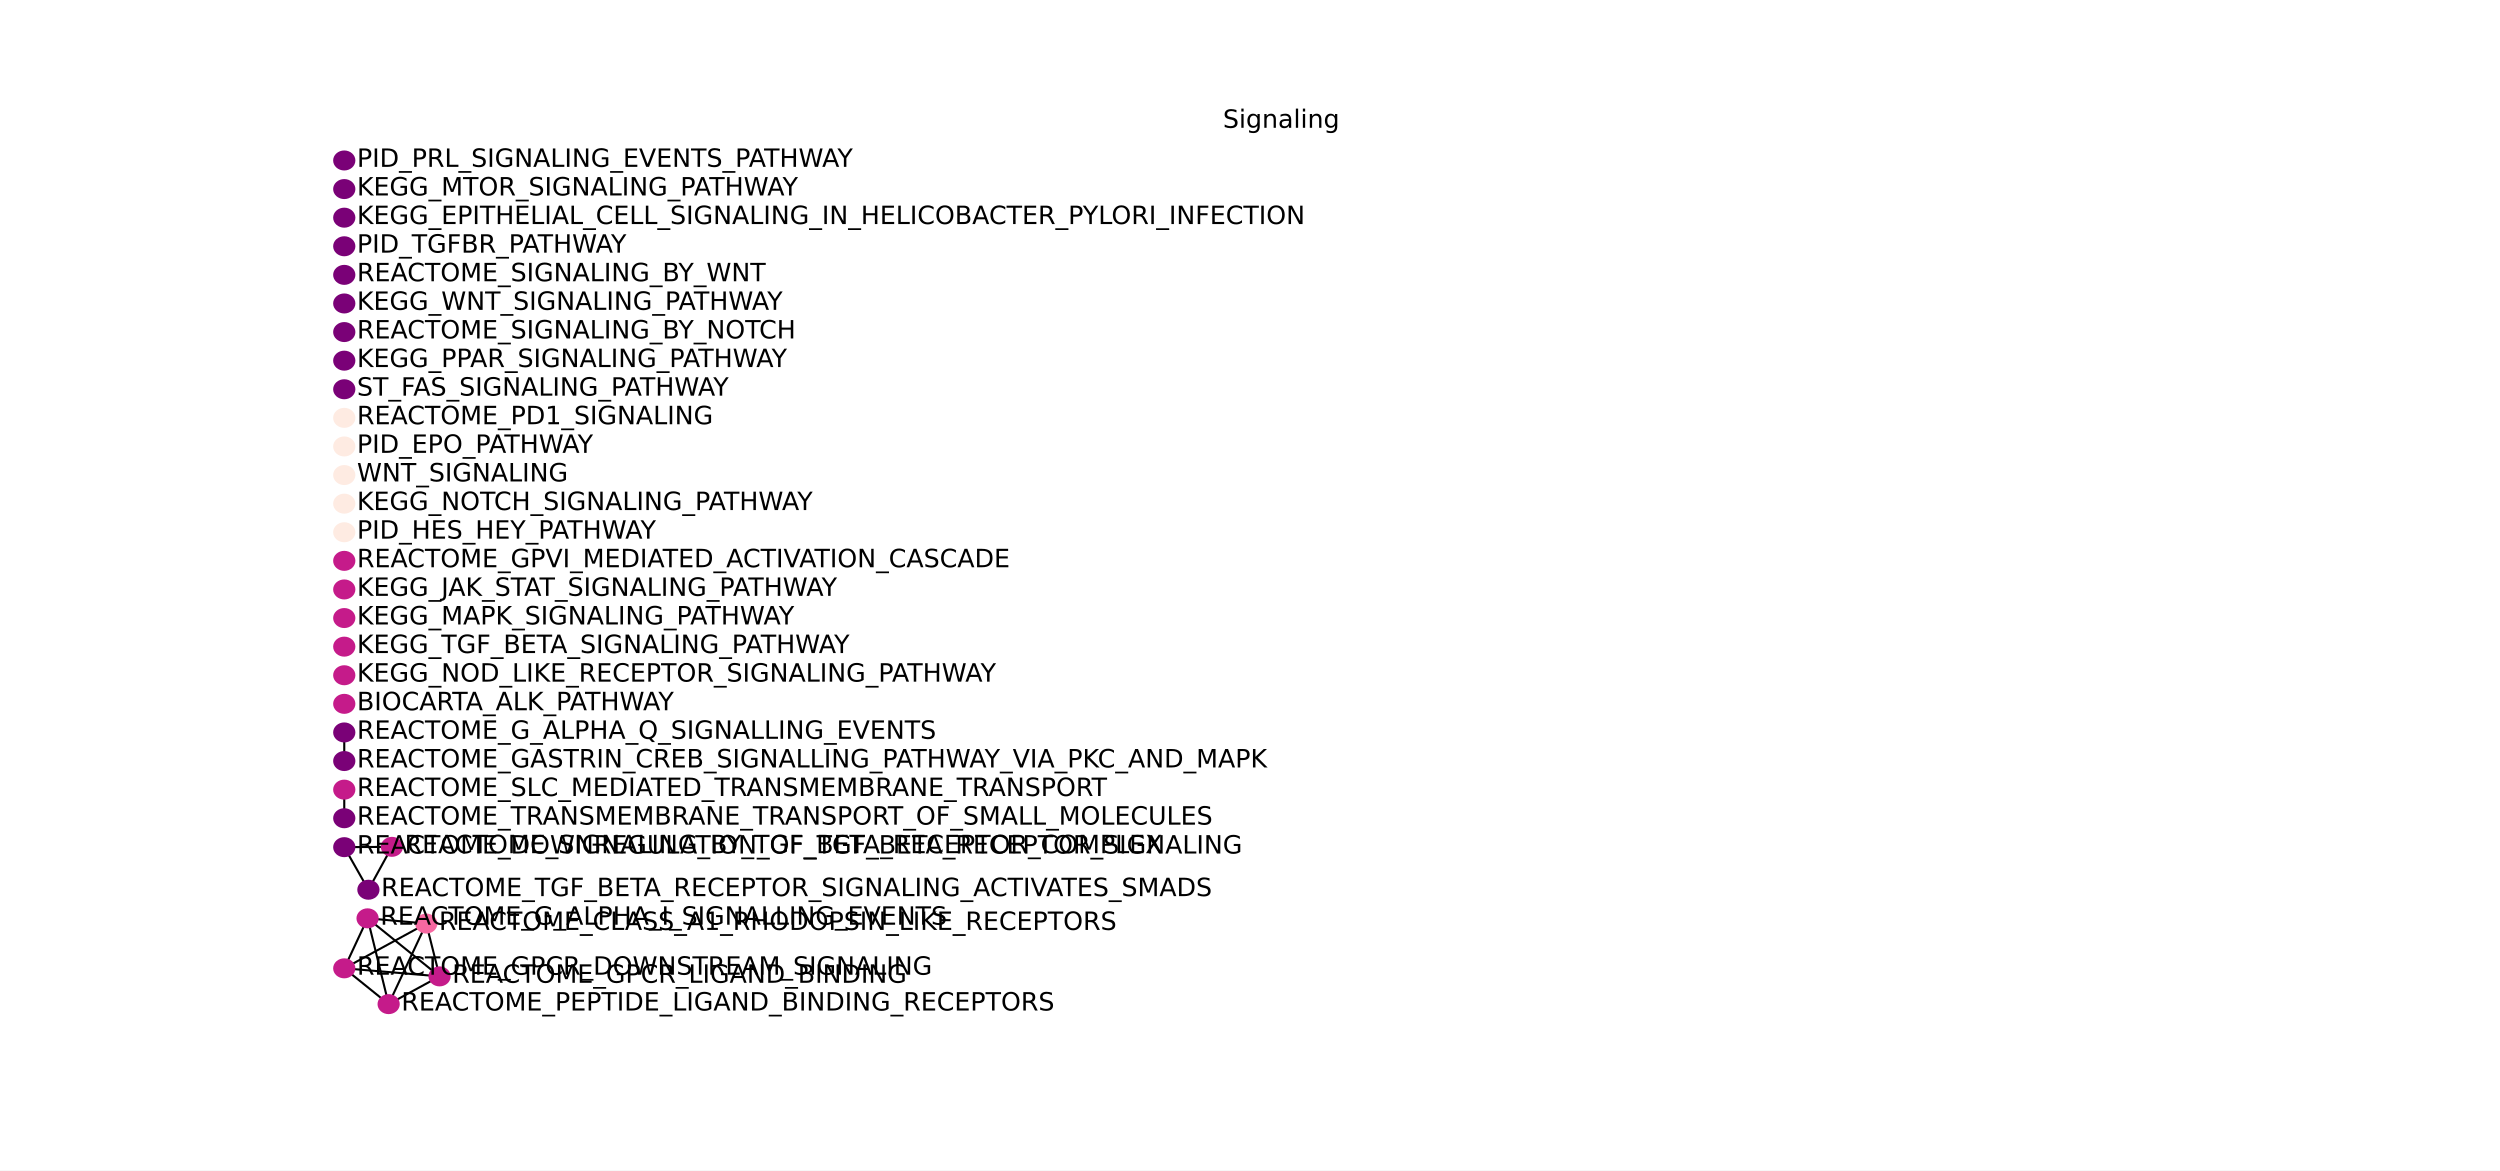
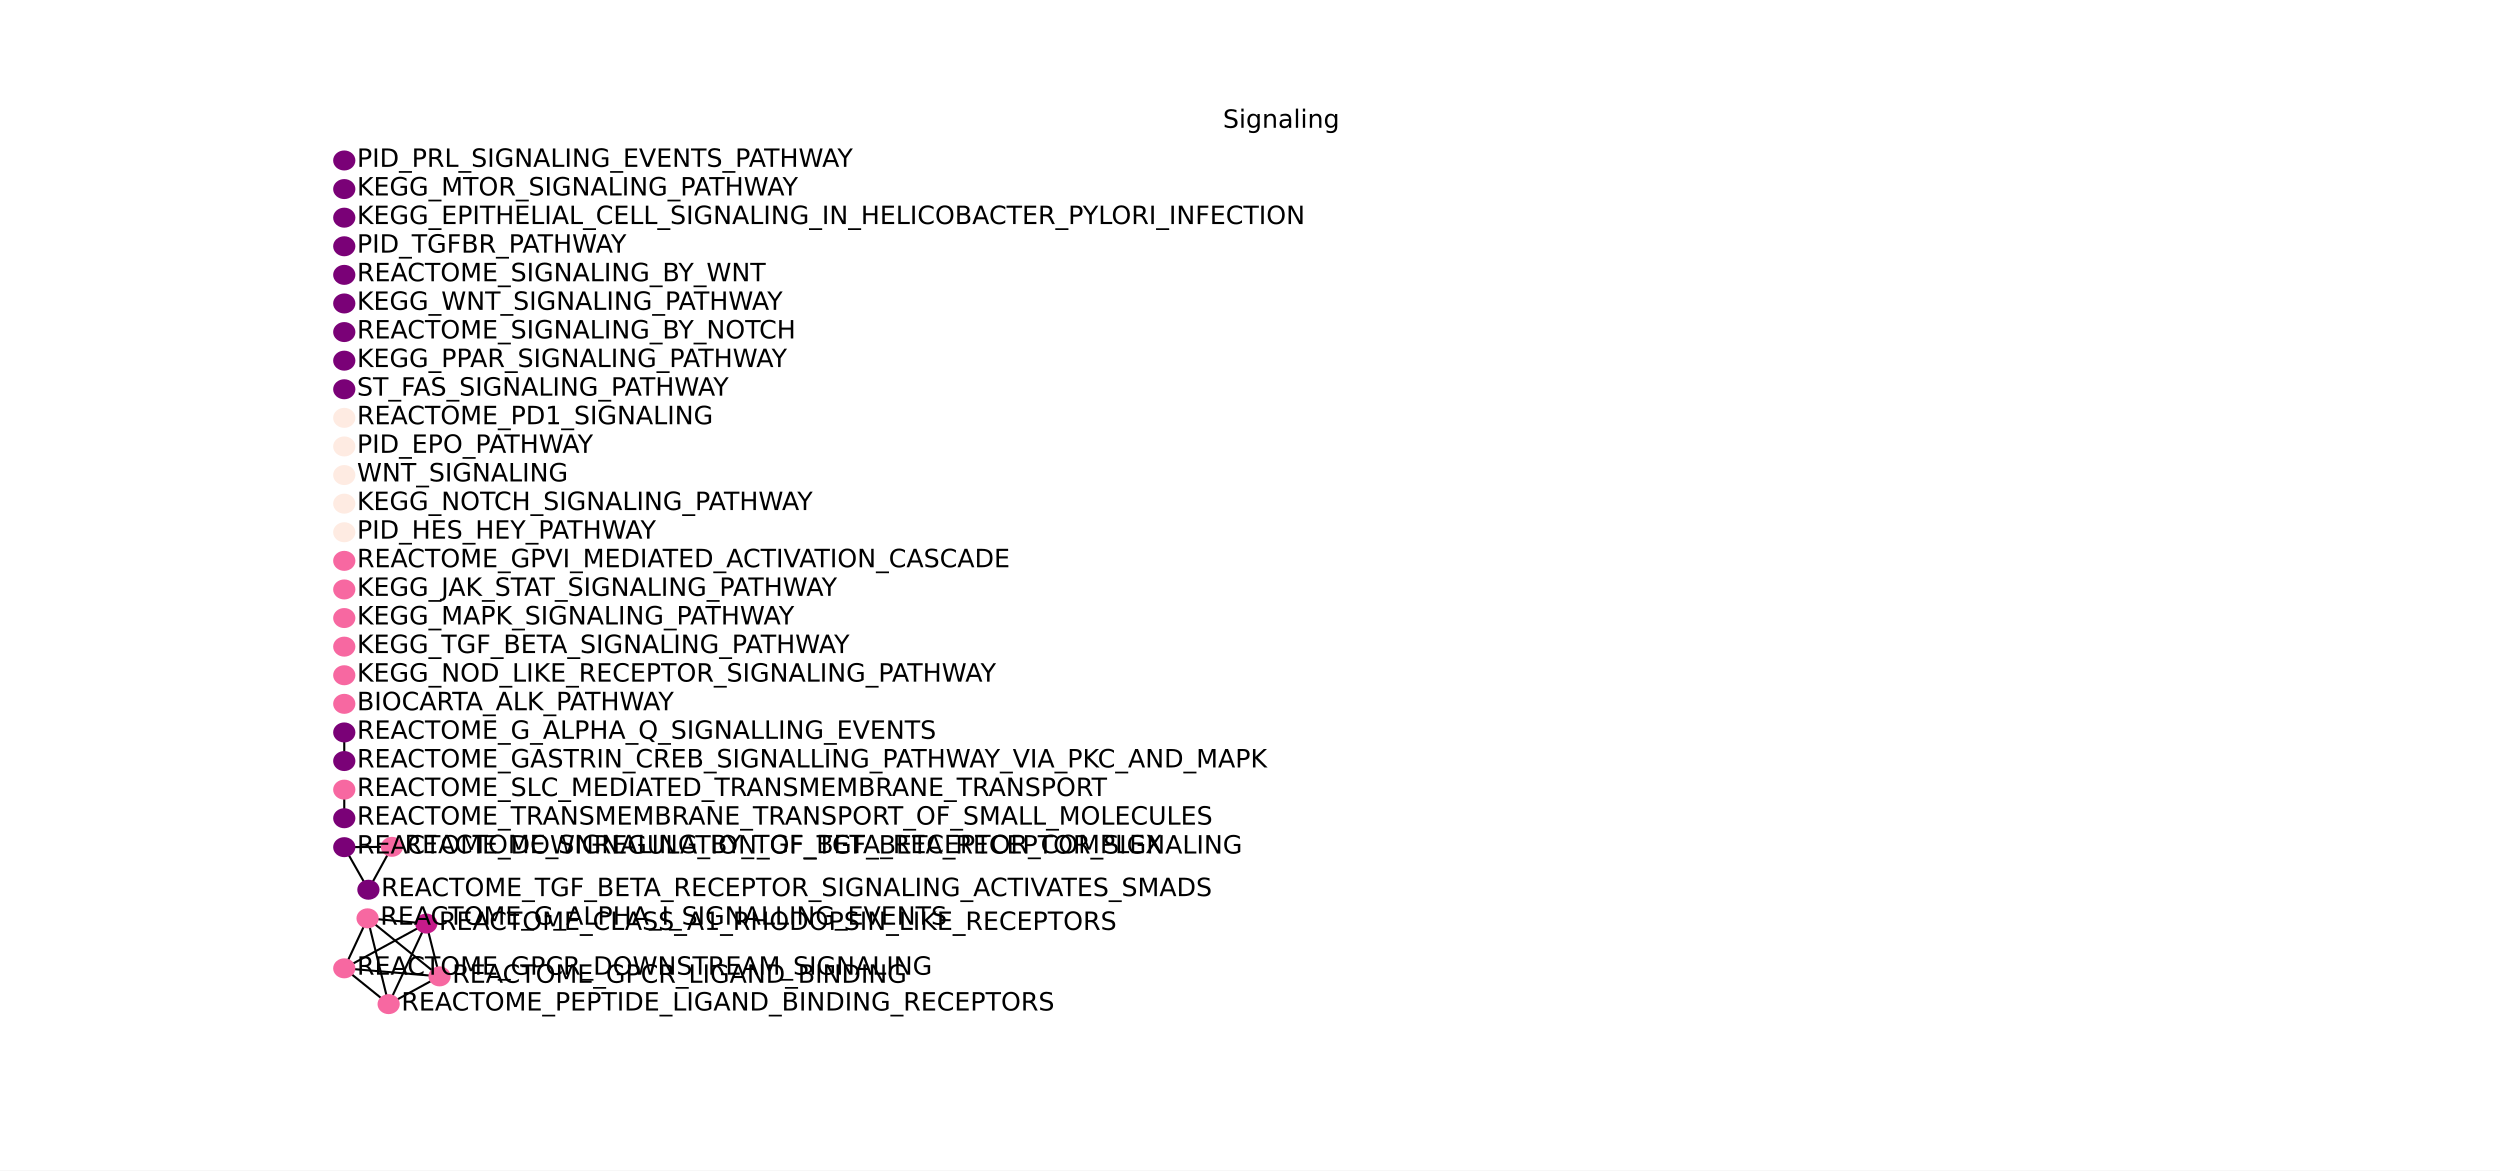
<svg xmlns="http://www.w3.org/2000/svg" height="556.2pt" version="1.1" viewBox="0 0 1188 556.2" width="1188pt">
  <defs>
    <style type="text/css">
*{stroke-linecap:butt;stroke-linejoin:round;}
  </style>
  </defs>
  <g id="figure_1">
    <g id="patch_1">
      <path d="M 0 556.2  L 1188 556.2  L 1188 0  L 0 0  z " style="fill:#ffffff;" />
    </g>
    <g id="axes_1">
      <g id="patch_2">
-         <path clip-path="url(#p428c96af61)" d="M 163.593 81.013  C 164.994 81.013 166.338 80.512 167.329 79.62  C 168.32 78.728 168.876 77.518 168.876 76.257  C 168.876 74.996 168.32 73.786 167.329 72.894  C 166.338 72.002 164.994 71.501 163.593 71.501  C 162.192 71.501 160.849 72.002 159.858 72.894  C 158.867 73.786 158.311 74.996 158.311 76.257  C 158.311 77.518 158.867 78.728 159.858 79.62  C 160.849 80.512 162.192 81.013 163.593 81.013  z " style="fill:#7a0177;" />
+         <path clip-path="url(#p6cef4e250d)" d="M 163.593 81.013  C 164.994 81.013 166.338 80.512 167.329 79.62  C 168.32 78.728 168.876 77.518 168.876 76.257  C 168.876 74.996 168.32 73.786 167.329 72.894  C 166.338 72.002 164.994 71.501 163.593 71.501  C 162.192 71.501 160.849 72.002 159.858 72.894  C 158.867 73.786 158.311 74.996 158.311 76.257  C 158.311 77.518 158.867 78.728 159.858 79.62  C 160.849 80.512 162.192 81.013 163.593 81.013  z " style="fill:#7a0177;" />
      </g>
      <g id="patch_3">
-         <path clip-path="url(#p428c96af61)" d="M 163.593 94.603  C 164.994 94.603 166.338 94.102 167.329 93.21  C 168.32 92.318 168.876 91.108 168.876 89.847  C 168.876 88.586 168.32 87.376 167.329 86.484  C 166.338 85.592 164.994 85.091 163.593 85.091  C 162.192 85.091 160.849 85.592 159.858 86.484  C 158.867 87.376 158.311 88.586 158.311 89.847  C 158.311 91.108 158.867 92.318 159.858 93.21  C 160.849 94.102 162.192 94.603 163.593 94.603  z " style="fill:#7a0177;" />
+         <path clip-path="url(#p6cef4e250d)" d="M 163.593 94.603  C 164.994 94.603 166.338 94.102 167.329 93.21  C 168.32 92.318 168.876 91.108 168.876 89.847  C 168.876 88.586 168.32 87.376 167.329 86.484  C 166.338 85.592 164.994 85.091 163.593 85.091  C 162.192 85.091 160.849 85.592 159.858 86.484  C 158.867 87.376 158.311 88.586 158.311 89.847  C 158.311 91.108 158.867 92.318 159.858 93.21  C 160.849 94.102 162.192 94.603 163.593 94.603  z " style="fill:#7a0177;" />
      </g>
      <g id="patch_4">
-         <path clip-path="url(#p428c96af61)" d="M 163.593 108.194  C 164.994 108.194 166.338 107.692 167.329 106.8  C 168.32 105.908 168.876 104.698 168.876 103.437  C 168.876 102.176 168.32 100.966 167.329 100.074  C 166.338 99.182 164.994 98.68 163.593 98.68  C 162.192 98.68 160.849 99.182 159.858 100.074  C 158.867 100.966 158.311 102.176 158.311 103.437  C 158.311 104.698 158.867 105.908 159.858 106.8  C 160.849 107.692 162.192 108.194 163.593 108.194  z " style="fill:#7a0177;" />
+         <path clip-path="url(#p6cef4e250d)" d="M 163.593 108.194  C 164.994 108.194 166.338 107.692 167.329 106.8  C 168.32 105.908 168.876 104.698 168.876 103.437  C 168.876 102.176 168.32 100.966 167.329 100.074  C 166.338 99.182 164.994 98.68 163.593 98.68  C 162.192 98.68 160.849 99.182 159.858 100.074  C 158.867 100.966 158.311 102.176 158.311 103.437  C 158.311 104.698 158.867 105.908 159.858 106.8  C 160.849 107.692 162.192 108.194 163.593 108.194  z " style="fill:#7a0177;" />
      </g>
      <g id="patch_5">
-         <path clip-path="url(#p428c96af61)" d="M 163.593 121.784  C 164.994 121.784 166.338 121.282 167.329 120.39  C 168.32 119.498 168.876 118.288 168.876 117.027  C 168.876 115.766 168.32 114.556 167.329 113.664  C 166.338 112.772 164.994 112.27 163.593 112.27  C 162.192 112.27 160.849 112.772 159.858 113.664  C 158.867 114.556 158.311 115.766 158.311 117.027  C 158.311 118.288 158.867 119.498 159.858 120.39  C 160.849 121.282 162.192 121.784 163.593 121.784  z " style="fill:#7a0177;" />
+         <path clip-path="url(#p6cef4e250d)" d="M 163.593 121.784  C 164.994 121.784 166.338 121.282 167.329 120.39  C 168.32 119.498 168.876 118.288 168.876 117.027  C 168.876 115.766 168.32 114.556 167.329 113.664  C 166.338 112.772 164.994 112.27 163.593 112.27  C 162.192 112.27 160.849 112.772 159.858 113.664  C 158.867 114.556 158.311 115.766 158.311 117.027  C 158.311 118.288 158.867 119.498 159.858 120.39  C 160.849 121.282 162.192 121.784 163.593 121.784  z " style="fill:#7a0177;" />
      </g>
      <g id="patch_6">
-         <path clip-path="url(#p428c96af61)" d="M 163.593 135.374  C 164.994 135.374 166.338 134.872 167.329 133.98  C 168.32 133.088 168.876 131.878 168.876 130.617  C 168.876 129.356 168.32 128.146 167.329 127.254  C 166.338 126.362 164.994 125.861 163.593 125.861  C 162.192 125.861 160.849 126.362 159.858 127.254  C 158.867 128.146 158.311 129.356 158.311 130.617  C 158.311 131.878 158.867 133.088 159.858 133.98  C 160.849 134.872 162.192 135.374 163.593 135.374  z " style="fill:#7a0177;" />
+         <path clip-path="url(#p6cef4e250d)" d="M 163.593 135.374  C 164.994 135.374 166.338 134.872 167.329 133.98  C 168.32 133.088 168.876 131.878 168.876 130.617  C 168.876 129.356 168.32 128.146 167.329 127.254  C 166.338 126.362 164.994 125.861 163.593 125.861  C 162.192 125.861 160.849 126.362 159.858 127.254  C 158.867 128.146 158.311 129.356 158.311 130.617  C 158.311 131.878 158.867 133.088 159.858 133.98  C 160.849 134.872 162.192 135.374 163.593 135.374  z " style="fill:#7a0177;" />
      </g>
      <g id="patch_7">
-         <path clip-path="url(#p428c96af61)" d="M 163.593 148.964  C 164.994 148.964 166.338 148.462 167.329 147.57  C 168.32 146.678 168.876 145.468 168.876 144.207  C 168.876 142.946 168.32 141.736 167.329 140.844  C 166.338 139.952 164.994 139.451 163.593 139.451  C 162.192 139.451 160.849 139.952 159.858 140.844  C 158.867 141.736 158.311 142.946 158.311 144.207  C 158.311 145.468 158.867 146.678 159.858 147.57  C 160.849 148.462 162.192 148.964 163.593 148.964  z " style="fill:#7a0177;" />
+         <path clip-path="url(#p6cef4e250d)" d="M 163.593 148.964  C 164.994 148.964 166.338 148.462 167.329 147.57  C 168.32 146.678 168.876 145.468 168.876 144.207  C 168.876 142.946 168.32 141.736 167.329 140.844  C 166.338 139.952 164.994 139.451 163.593 139.451  C 162.192 139.451 160.849 139.952 159.858 140.844  C 158.867 141.736 158.311 142.946 158.311 144.207  C 158.311 145.468 158.867 146.678 159.858 147.57  C 160.849 148.462 162.192 148.964 163.593 148.964  z " style="fill:#7a0177;" />
      </g>
      <g id="patch_8">
-         <path clip-path="url(#p428c96af61)" d="M 163.593 162.554  C 164.994 162.554 166.338 162.052 167.329 161.16  C 168.32 160.268 168.876 159.058 168.876 157.797  C 168.876 156.536 168.32 155.326 167.329 154.434  C 166.338 153.542 164.994 153.041 163.593 153.041  C 162.192 153.041 160.849 153.542 159.858 154.434  C 158.867 155.326 158.311 156.536 158.311 157.797  C 158.311 159.058 158.867 160.268 159.858 161.16  C 160.849 162.052 162.192 162.554 163.593 162.554  z " style="fill:#7a0177;" />
+         <path clip-path="url(#p6cef4e250d)" d="M 163.593 162.554  C 164.994 162.554 166.338 162.052 167.329 161.16  C 168.32 160.268 168.876 159.058 168.876 157.797  C 168.876 156.536 168.32 155.326 167.329 154.434  C 166.338 153.542 164.994 153.041 163.593 153.041  C 162.192 153.041 160.849 153.542 159.858 154.434  C 158.867 155.326 158.311 156.536 158.311 157.797  C 158.311 159.058 158.867 160.268 159.858 161.16  C 160.849 162.052 162.192 162.554 163.593 162.554  z " style="fill:#7a0177;" />
      </g>
      <g id="patch_9">
-         <path clip-path="url(#p428c96af61)" d="M 163.593 176.143  C 164.994 176.143 166.338 175.642 167.329 174.75  C 168.32 173.858 168.876 172.648 168.876 171.387  C 168.876 170.126 168.32 168.916 167.329 168.024  C 166.338 167.132 164.994 166.631 163.593 166.631  C 162.192 166.631 160.849 167.132 159.858 168.024  C 158.867 168.916 158.311 170.126 158.311 171.387  C 158.311 172.648 158.867 173.858 159.858 174.75  C 160.849 175.642 162.192 176.143 163.593 176.143  z " style="fill:#7a0177;" />
+         <path clip-path="url(#p6cef4e250d)" d="M 163.593 176.143  C 164.994 176.143 166.338 175.642 167.329 174.75  C 168.32 173.858 168.876 172.648 168.876 171.387  C 168.876 170.126 168.32 168.916 167.329 168.024  C 166.338 167.132 164.994 166.631 163.593 166.631  C 162.192 166.631 160.849 167.132 159.858 168.024  C 158.867 168.916 158.311 170.126 158.311 171.387  C 158.311 172.648 158.867 173.858 159.858 174.75  C 160.849 175.642 162.192 176.143 163.593 176.143  z " style="fill:#7a0177;" />
      </g>
      <g id="patch_10">
-         <path clip-path="url(#p428c96af61)" d="M 163.593 189.733  C 164.994 189.733 166.338 189.232 167.329 188.34  C 168.32 187.448 168.876 186.238 168.876 184.977  C 168.876 183.716 168.32 182.506 167.329 181.614  C 166.338 180.722 164.994 180.22 163.593 180.22  C 162.192 180.22 160.849 180.722 159.858 181.614  C 158.867 182.506 158.311 183.716 158.311 184.977  C 158.311 186.238 158.867 187.448 159.858 188.34  C 160.849 189.232 162.192 189.733 163.593 189.733  z " style="fill:#7a0177;" />
+         <path clip-path="url(#p6cef4e250d)" d="M 163.593 189.733  C 164.994 189.733 166.338 189.232 167.329 188.34  C 168.32 187.448 168.876 186.238 168.876 184.977  C 168.876 183.716 168.32 182.506 167.329 181.614  C 166.338 180.722 164.994 180.22 163.593 180.22  C 162.192 180.22 160.849 180.722 159.858 181.614  C 158.867 182.506 158.311 183.716 158.311 184.977  C 158.311 186.238 158.867 187.448 159.858 188.34  C 160.849 189.232 162.192 189.733 163.593 189.733  z " style="fill:#7a0177;" />
      </g>
      <g id="patch_11">
-         <path clip-path="url(#p428c96af61)" d="M 163.593 203.323  C 164.994 203.323 166.338 202.822 167.329 201.93  C 168.32 201.038 168.876 199.828 168.876 198.567  C 168.876 197.306 168.32 196.096 167.329 195.204  C 166.338 194.312 164.994 193.81 163.593 193.81  C 162.192 193.81 160.849 194.312 159.858 195.204  C 158.867 196.096 158.311 197.306 158.311 198.567  C 158.311 199.828 158.867 201.038 159.858 201.93  C 160.849 202.822 162.192 203.323 163.593 203.323  z " style="fill:#feebe2;" />
+         <path clip-path="url(#p6cef4e250d)" d="M 163.593 203.323  C 164.994 203.323 166.338 202.822 167.329 201.93  C 168.32 201.038 168.876 199.828 168.876 198.567  C 168.876 197.306 168.32 196.096 167.329 195.204  C 166.338 194.312 164.994 193.81 163.593 193.81  C 162.192 193.81 160.849 194.312 159.858 195.204  C 158.867 196.096 158.311 197.306 158.311 198.567  C 158.311 199.828 158.867 201.038 159.858 201.93  C 160.849 202.822 162.192 203.323 163.593 203.323  z " style="fill:#feebe2;" />
      </g>
      <g id="patch_12">
-         <path clip-path="url(#p428c96af61)" d="M 163.593 216.913  C 164.994 216.913 166.338 216.412 167.329 215.52  C 168.32 214.628 168.876 213.418 168.876 212.157  C 168.876 210.896 168.32 209.686 167.329 208.794  C 166.338 207.902 164.994 207.4 163.593 207.4  C 162.192 207.4 160.849 207.902 159.858 208.794  C 158.867 209.686 158.311 210.896 158.311 212.157  C 158.311 213.418 158.867 214.628 159.858 215.52  C 160.849 216.412 162.192 216.913 163.593 216.913  z " style="fill:#feebe2;" />
+         <path clip-path="url(#p6cef4e250d)" d="M 163.593 216.913  C 164.994 216.913 166.338 216.412 167.329 215.52  C 168.32 214.628 168.876 213.418 168.876 212.157  C 168.876 210.896 168.32 209.686 167.329 208.794  C 166.338 207.902 164.994 207.4 163.593 207.4  C 162.192 207.4 160.849 207.902 159.858 208.794  C 158.867 209.686 158.311 210.896 158.311 212.157  C 158.311 213.418 158.867 214.628 159.858 215.52  C 160.849 216.412 162.192 216.913 163.593 216.913  z " style="fill:#feebe2;" />
      </g>
      <g id="patch_13">
-         <path clip-path="url(#p428c96af61)" d="M 163.593 230.504  C 164.994 230.504 166.338 230.002 167.329 229.11  C 168.32 228.218 168.876 227.008 168.876 225.747  C 168.876 224.486 168.32 223.276 167.329 222.384  C 166.338 221.492 164.994 220.99 163.593 220.99  C 162.192 220.99 160.849 221.492 159.858 222.384  C 158.867 223.276 158.311 224.486 158.311 225.747  C 158.311 227.008 158.867 228.218 159.858 229.11  C 160.849 230.002 162.192 230.504 163.593 230.504  z " style="fill:#feebe2;" />
+         <path clip-path="url(#p6cef4e250d)" d="M 163.593 230.504  C 164.994 230.504 166.338 230.002 167.329 229.11  C 168.32 228.218 168.876 227.008 168.876 225.747  C 168.876 224.486 168.32 223.276 167.329 222.384  C 166.338 221.492 164.994 220.99 163.593 220.99  C 162.192 220.99 160.849 221.492 159.858 222.384  C 158.867 223.276 158.311 224.486 158.311 225.747  C 158.311 227.008 158.867 228.218 159.858 229.11  C 160.849 230.002 162.192 230.504 163.593 230.504  z " style="fill:#feebe2;" />
      </g>
      <g id="patch_14">
-         <path clip-path="url(#p428c96af61)" d="M 163.593 244.094  C 164.994 244.094 166.338 243.592 167.329 242.7  C 168.32 241.808 168.876 240.598 168.876 239.337  C 168.876 238.076 168.32 236.866 167.329 235.974  C 166.338 235.082 164.994 234.581 163.593 234.581  C 162.192 234.581 160.849 235.082 159.858 235.974  C 158.867 236.866 158.311 238.076 158.311 239.337  C 158.311 240.598 158.867 241.808 159.858 242.7  C 160.849 243.592 162.192 244.094 163.593 244.094  z " style="fill:#feebe2;" />
+         <path clip-path="url(#p6cef4e250d)" d="M 163.593 244.094  C 164.994 244.094 166.338 243.592 167.329 242.7  C 168.32 241.808 168.876 240.598 168.876 239.337  C 168.876 238.076 168.32 236.866 167.329 235.974  C 166.338 235.082 164.994 234.581 163.593 234.581  C 162.192 234.581 160.849 235.082 159.858 235.974  C 158.867 236.866 158.311 238.076 158.311 239.337  C 158.311 240.598 158.867 241.808 159.858 242.7  C 160.849 243.592 162.192 244.094 163.593 244.094  z " style="fill:#feebe2;" />
      </g>
      <g id="patch_15">
-         <path clip-path="url(#p428c96af61)" d="M 163.593 257.683  C 164.994 257.683 166.338 257.182 167.329 256.29  C 168.32 255.398 168.876 254.188 168.876 252.927  C 168.876 251.666 168.32 250.456 167.329 249.564  C 166.338 248.672 164.994 248.171 163.593 248.171  C 162.192 248.171 160.849 248.672 159.858 249.564  C 158.867 250.456 158.311 251.666 158.311 252.927  C 158.311 254.188 158.867 255.398 159.858 256.29  C 160.849 257.182 162.192 257.683 163.593 257.683  z " style="fill:#feebe2;" />
+         <path clip-path="url(#p6cef4e250d)" d="M 163.593 257.683  C 164.994 257.683 166.338 257.182 167.329 256.29  C 168.32 255.398 168.876 254.188 168.876 252.927  C 168.876 251.666 168.32 250.456 167.329 249.564  C 166.338 248.672 164.994 248.171 163.593 248.171  C 162.192 248.171 160.849 248.672 159.858 249.564  C 158.867 250.456 158.311 251.666 158.311 252.927  C 158.311 254.188 158.867 255.398 159.858 256.29  C 160.849 257.182 162.192 257.683 163.593 257.683  z " style="fill:#feebe2;" />
      </g>
      <g id="patch_16">
-         <path clip-path="url(#p428c96af61)" d="M 163.593 271.274  C 164.994 271.274 166.338 270.772 167.329 269.88  C 168.32 268.988 168.876 267.778 168.876 266.517  C 168.876 265.256 168.32 264.046 167.329 263.154  C 166.338 262.262 164.994 261.76 163.593 261.76  C 162.192 261.76 160.849 262.262 159.858 263.154  C 158.867 264.046 158.311 265.256 158.311 266.517  C 158.311 267.778 158.867 268.988 159.858 269.88  C 160.849 270.772 162.192 271.274 163.593 271.274  z " style="fill:#c51b8a;" />
+         <path clip-path="url(#p6cef4e250d)" d="M 163.593 271.274  C 164.994 271.274 166.338 270.772 167.329 269.88  C 168.32 268.988 168.876 267.778 168.876 266.517  C 168.876 265.256 168.32 264.046 167.329 263.154  C 166.338 262.262 164.994 261.76 163.593 261.76  C 162.192 261.76 160.849 262.262 159.858 263.154  C 158.867 264.046 158.311 265.256 158.311 266.517  C 158.311 267.778 158.867 268.988 159.858 269.88  C 160.849 270.772 162.192 271.274 163.593 271.274  z " style="fill:#f768a1;" />
      </g>
      <g id="patch_17">
-         <path clip-path="url(#p428c96af61)" d="M 163.593 284.863  C 164.994 284.863 166.338 284.362 167.329 283.47  C 168.32 282.578 168.876 281.368 168.876 280.107  C 168.876 278.846 168.32 277.636 167.329 276.744  C 166.338 275.852 164.994 275.351 163.593 275.351  C 162.192 275.351 160.849 275.852 159.858 276.744  C 158.867 277.636 158.311 278.846 158.311 280.107  C 158.311 281.368 158.867 282.578 159.858 283.47  C 160.849 284.362 162.192 284.863 163.593 284.863  z " style="fill:#c51b8a;" />
+         <path clip-path="url(#p6cef4e250d)" d="M 163.593 284.863  C 164.994 284.863 166.338 284.362 167.329 283.47  C 168.32 282.578 168.876 281.368 168.876 280.107  C 168.876 278.846 168.32 277.636 167.329 276.744  C 166.338 275.852 164.994 275.351 163.593 275.351  C 162.192 275.351 160.849 275.852 159.858 276.744  C 158.867 277.636 158.311 278.846 158.311 280.107  C 158.311 281.368 158.867 282.578 159.858 283.47  C 160.849 284.362 162.192 284.863 163.593 284.863  z " style="fill:#f768a1;" />
      </g>
      <g id="patch_18">
-         <path clip-path="url(#p428c96af61)" d="M 163.593 298.454  C 164.994 298.454 166.338 297.952 167.329 297.06  C 168.32 296.168 168.876 294.958 168.876 293.697  C 168.876 292.436 168.32 291.226 167.329 290.334  C 166.338 289.442 164.994 288.94 163.593 288.94  C 162.192 288.94 160.849 289.442 159.858 290.334  C 158.867 291.226 158.311 292.436 158.311 293.697  C 158.311 294.958 158.867 296.168 159.858 297.06  C 160.849 297.952 162.192 298.454 163.593 298.454  z " style="fill:#c51b8a;" />
+         <path clip-path="url(#p6cef4e250d)" d="M 163.593 298.454  C 164.994 298.454 166.338 297.952 167.329 297.06  C 168.32 296.168 168.876 294.958 168.876 293.697  C 168.876 292.436 168.32 291.226 167.329 290.334  C 166.338 289.442 164.994 288.94 163.593 288.94  C 162.192 288.94 160.849 289.442 159.858 290.334  C 158.867 291.226 158.311 292.436 158.311 293.697  C 158.311 294.958 158.867 296.168 159.858 297.06  C 160.849 297.952 162.192 298.454 163.593 298.454  z " style="fill:#f768a1;" />
      </g>
      <g id="patch_19">
-         <path clip-path="url(#p428c96af61)" d="M 163.593 312.043  C 164.994 312.043 166.338 311.542 167.329 310.65  C 168.32 309.758 168.876 308.548 168.876 307.287  C 168.876 306.026 168.32 304.816 167.329 303.924  C 166.338 303.032 164.994 302.531 163.593 302.531  C 162.192 302.531 160.849 303.032 159.858 303.924  C 158.867 304.816 158.311 306.026 158.311 307.287  C 158.311 308.548 158.867 309.758 159.858 310.65  C 160.849 311.542 162.192 312.043 163.593 312.043  z " style="fill:#c51b8a;" />
+         <path clip-path="url(#p6cef4e250d)" d="M 163.593 312.043  C 164.994 312.043 166.338 311.542 167.329 310.65  C 168.32 309.758 168.876 308.548 168.876 307.287  C 168.876 306.026 168.32 304.816 167.329 303.924  C 166.338 303.032 164.994 302.531 163.593 302.531  C 162.192 302.531 160.849 303.032 159.858 303.924  C 158.867 304.816 158.311 306.026 158.311 307.287  C 158.311 308.548 158.867 309.758 159.858 310.65  C 160.849 311.542 162.192 312.043 163.593 312.043  z " style="fill:#f768a1;" />
      </g>
      <g id="patch_20">
-         <path clip-path="url(#p428c96af61)" d="M 163.593 325.634  C 164.994 325.634 166.338 325.132 167.329 324.24  C 168.32 323.348 168.876 322.138 168.876 320.877  C 168.876 319.616 168.32 318.406 167.329 317.514  C 166.338 316.622 164.994 316.12 163.593 316.12  C 162.192 316.12 160.849 316.622 159.858 317.514  C 158.867 318.406 158.311 319.616 158.311 320.877  C 158.311 322.138 158.867 323.348 159.858 324.24  C 160.849 325.132 162.192 325.634 163.593 325.634  z " style="fill:#c51b8a;" />
+         <path clip-path="url(#p6cef4e250d)" d="M 163.593 325.634  C 164.994 325.634 166.338 325.132 167.329 324.24  C 168.32 323.348 168.876 322.138 168.876 320.877  C 168.876 319.616 168.32 318.406 167.329 317.514  C 166.338 316.622 164.994 316.12 163.593 316.12  C 162.192 316.12 160.849 316.622 159.858 317.514  C 158.867 318.406 158.311 319.616 158.311 320.877  C 158.311 322.138 158.867 323.348 159.858 324.24  C 160.849 325.132 162.192 325.634 163.593 325.634  z " style="fill:#f768a1;" />
      </g>
      <g id="patch_21">
-         <path clip-path="url(#p428c96af61)" d="M 163.593 339.224  C 164.994 339.224 166.338 338.722 167.329 337.83  C 168.32 336.938 168.876 335.728 168.876 334.467  C 168.876 333.206 168.32 331.996 167.329 331.104  C 166.338 330.212 164.994 329.711 163.593 329.711  C 162.192 329.711 160.849 330.212 159.858 331.104  C 158.867 331.996 158.311 333.206 158.311 334.467  C 158.311 335.728 158.867 336.938 159.858 337.83  C 160.849 338.722 162.192 339.224 163.593 339.224  z " style="fill:#c51b8a;" />
+         <path clip-path="url(#p6cef4e250d)" d="M 163.593 339.224  C 164.994 339.224 166.338 338.722 167.329 337.83  C 168.32 336.938 168.876 335.728 168.876 334.467  C 168.876 333.206 168.32 331.996 167.329 331.104  C 166.338 330.212 164.994 329.711 163.593 329.711  C 162.192 329.711 160.849 330.212 159.858 331.104  C 158.867 331.996 158.311 333.206 158.311 334.467  C 158.311 335.728 158.867 336.938 159.858 337.83  C 160.849 338.722 162.192 339.224 163.593 339.224  z " style="fill:#f768a1;" />
      </g>
      <g id="patch_22">
-         <path clip-path="url(#p428c96af61)" d="M 163.593 348.057  L 163.593 361.647  " style="fill:#1f77b4;stroke:#000000;stroke-linejoin:miter;" />
+         <path clip-path="url(#p6cef4e250d)" d="M 163.593 348.057  L 163.593 361.647  " style="fill:#1f77b4;stroke:#000000;stroke-linejoin:miter;" />
      </g>
      <g id="patch_23">
-         <path clip-path="url(#p428c96af61)" d="M 163.593 352.813  C 164.994 352.813 166.338 352.312 167.329 351.42  C 168.32 350.528 168.876 349.318 168.876 348.057  C 168.876 346.796 168.32 345.586 167.329 344.694  C 166.338 343.802 164.994 343.3 163.593 343.3  C 162.192 343.3 160.849 343.802 159.858 344.694  C 158.867 345.586 158.311 346.796 158.311 348.057  C 158.311 349.318 158.867 350.528 159.858 351.42  C 160.849 352.312 162.192 352.813 163.593 352.813  z " style="fill:#7a0177;" />
+         <path clip-path="url(#p6cef4e250d)" d="M 163.593 352.813  C 164.994 352.813 166.338 352.312 167.329 351.42  C 168.32 350.528 168.876 349.318 168.876 348.057  C 168.876 346.796 168.32 345.586 167.329 344.694  C 166.338 343.802 164.994 343.3 163.593 343.3  C 162.192 343.3 160.849 343.802 159.858 344.694  C 158.867 345.586 158.311 346.796 158.311 348.057  C 158.311 349.318 158.867 350.528 159.858 351.42  C 160.849 352.312 162.192 352.813 163.593 352.813  z " style="fill:#7a0177;" />
      </g>
      <g id="patch_24">
-         <path clip-path="url(#p428c96af61)" d="M 163.593 366.404  C 164.994 366.404 166.338 365.902 167.329 365.01  C 168.32 364.118 168.876 362.908 168.876 361.647  C 168.876 360.386 168.32 359.176 167.329 358.284  C 166.338 357.392 164.994 356.89 163.593 356.89  C 162.192 356.89 160.849 357.392 159.858 358.284  C 158.867 359.176 158.311 360.386 158.311 361.647  C 158.311 362.908 158.867 364.118 159.858 365.01  C 160.849 365.902 162.192 366.404 163.593 366.404  z " style="fill:#7a0177;" />
+         <path clip-path="url(#p6cef4e250d)" d="M 163.593 366.404  C 164.994 366.404 166.338 365.902 167.329 365.01  C 168.32 364.118 168.876 362.908 168.876 361.647  C 168.876 360.386 168.32 359.176 167.329 358.284  C 166.338 357.392 164.994 356.89 163.593 356.89  C 162.192 356.89 160.849 357.392 159.858 358.284  C 158.867 359.176 158.311 360.386 158.311 361.647  C 158.311 362.908 158.867 364.118 159.858 365.01  C 160.849 365.902 162.192 366.404 163.593 366.404  z " style="fill:#7a0177;" />
      </g>
      <g id="patch_25">
-         <path clip-path="url(#p428c96af61)" d="M 163.593 375.237  L 163.593 388.827  " style="fill:#1f77b4;stroke:#000000;stroke-linejoin:miter;" />
+         <path clip-path="url(#p6cef4e250d)" d="M 163.593 375.237  L 163.593 388.827  " style="fill:#1f77b4;stroke:#000000;stroke-linejoin:miter;" />
      </g>
      <g id="patch_26">
-         <path clip-path="url(#p428c96af61)" d="M 163.593 379.993  C 164.994 379.993 166.338 379.492 167.329 378.6  C 168.32 377.708 168.876 376.498 168.876 375.237  C 168.876 373.976 168.32 372.766 167.329 371.874  C 166.338 370.982 164.994 370.481 163.593 370.481  C 162.192 370.481 160.849 370.982 159.858 371.874  C 158.867 372.766 158.311 373.976 158.311 375.237  C 158.311 376.498 158.867 377.708 159.858 378.6  C 160.849 379.492 162.192 379.993 163.593 379.993  z " style="fill:#c51b8a;" />
+         <path clip-path="url(#p6cef4e250d)" d="M 163.593 379.993  C 164.994 379.993 166.338 379.492 167.329 378.6  C 168.32 377.708 168.876 376.498 168.876 375.237  C 168.876 373.976 168.32 372.766 167.329 371.874  C 166.338 370.982 164.994 370.481 163.593 370.481  C 162.192 370.481 160.849 370.982 159.858 371.874  C 158.867 372.766 158.311 373.976 158.311 375.237  C 158.311 376.498 158.867 377.708 159.858 378.6  C 160.849 379.492 162.192 379.993 163.593 379.993  z " style="fill:#f768a1;" />
      </g>
      <g id="patch_27">
-         <path clip-path="url(#p428c96af61)" d="M 163.593 393.584  C 164.994 393.584 166.338 393.082 167.329 392.19  C 168.32 391.298 168.876 390.088 168.876 388.827  C 168.876 387.566 168.32 386.356 167.329 385.464  C 166.338 384.572 164.994 384.07 163.593 384.07  C 162.192 384.07 160.849 384.572 159.858 385.464  C 158.867 386.356 158.311 387.566 158.311 388.827  C 158.311 390.088 158.867 391.298 159.858 392.19  C 160.849 393.082 162.192 393.584 163.593 393.584  z " style="fill:#7a0177;" />
+         <path clip-path="url(#p6cef4e250d)" d="M 163.593 393.584  C 164.994 393.584 166.338 393.082 167.329 392.19  C 168.32 391.298 168.876 390.088 168.876 388.827  C 168.876 387.566 168.32 386.356 167.329 385.464  C 166.338 384.572 164.994 384.07 163.593 384.07  C 162.192 384.07 160.849 384.572 159.858 385.464  C 158.867 386.356 158.311 387.566 158.311 388.827  C 158.311 390.088 158.867 391.298 159.858 392.19  C 160.849 393.082 162.192 393.584 163.593 393.584  z " style="fill:#7a0177;" />
      </g>
      <g id="patch_28">
-         <path clip-path="url(#p428c96af61)" d="M 163.593 402.572  L 175.066 422.802  " style="fill:#1f77b4;stroke:#000000;stroke-linejoin:miter;" />
+         <path clip-path="url(#p6cef4e250d)" d="M 163.593 402.572  L 175.066 422.802  " style="fill:#1f77b4;stroke:#000000;stroke-linejoin:miter;" />
      </g>
      <g id="patch_29">
-         <path clip-path="url(#p428c96af61)" d="M 163.593 402.572  L 186.234 402.417  " style="fill:#1f77b4;stroke:#000000;stroke-linejoin:miter;" />
+         <path clip-path="url(#p6cef4e250d)" d="M 163.593 402.572  L 186.234 402.417  " style="fill:#1f77b4;stroke:#000000;stroke-linejoin:miter;" />
      </g>
      <g id="patch_30">
-         <path clip-path="url(#p428c96af61)" d="M 186.234 402.417  L 175.066 422.802  " style="fill:#1f77b4;stroke:#000000;stroke-linejoin:miter;" />
+         <path clip-path="url(#p6cef4e250d)" d="M 186.234 402.417  L 175.066 422.802  " style="fill:#1f77b4;stroke:#000000;stroke-linejoin:miter;" />
      </g>
      <g id="patch_31">
-         <path clip-path="url(#p428c96af61)" d="M 163.593 407.328  C 164.994 407.328 166.338 406.827 167.329 405.935  C 168.32 405.043 168.876 403.833 168.876 402.572  C 168.876 401.31 168.32 400.1 167.329 399.208  C 166.338 398.317 164.994 397.815 163.593 397.815  C 162.192 397.815 160.849 398.317 159.858 399.208  C 158.867 400.1 158.311 401.31 158.311 402.572  C 158.311 403.833 158.867 405.043 159.858 405.935  C 160.849 406.827 162.192 407.328 163.593 407.328  z " style="fill:#7a0177;" />
+         <path clip-path="url(#p6cef4e250d)" d="M 163.593 407.328  C 164.994 407.328 166.338 406.827 167.329 405.935  C 168.32 405.043 168.876 403.833 168.876 402.572  C 168.876 401.31 168.32 400.1 167.329 399.208  C 166.338 398.317 164.994 397.815 163.593 397.815  C 162.192 397.815 160.849 398.317 159.858 399.208  C 158.867 400.1 158.311 401.31 158.311 402.572  C 158.311 403.833 158.867 405.043 159.858 405.935  C 160.849 406.827 162.192 407.328 163.593 407.328  z " style="fill:#7a0177;" />
      </g>
      <g id="patch_32">
-         <path clip-path="url(#p428c96af61)" d="M 186.234 407.173  C 187.635 407.173 188.978 406.672 189.969 405.78  C 190.96 404.888 191.516 403.678 191.516 402.417  C 191.516 401.156 190.96 399.946 189.969 399.054  C 188.978 398.162 187.635 397.661 186.234 397.661  C 184.833 397.661 183.489 398.162 182.498 399.054  C 181.508 399.946 180.951 401.156 180.951 402.417  C 180.951 403.678 181.508 404.888 182.498 405.78  C 183.489 406.672 184.833 407.173 186.234 407.173  z " style="fill:#c51b8a;" />
+         <path clip-path="url(#p6cef4e250d)" d="M 186.234 407.173  C 187.635 407.173 188.978 406.672 189.969 405.78  C 190.96 404.888 191.516 403.678 191.516 402.417  C 191.516 401.156 190.96 399.946 189.969 399.054  C 188.978 398.162 187.635 397.661 186.234 397.661  C 184.833 397.661 183.489 398.162 182.498 399.054  C 181.508 399.946 180.951 401.156 180.951 402.417  C 180.951 403.678 181.508 404.888 182.498 405.78  C 183.489 406.672 184.833 407.173 186.234 407.173  z " style="fill:#f768a1;" />
      </g>
      <g id="patch_33">
-         <path clip-path="url(#p428c96af61)" d="M 175.066 427.558  C 176.467 427.558 177.81 427.057 178.801 426.165  C 179.792 425.273 180.348 424.063 180.348 422.802  C 180.348 421.541 179.792 420.331 178.801 419.439  C 177.81 418.547 176.467 418.046 175.066 418.046  C 173.665 418.046 172.321 418.547 171.33 419.439  C 170.34 420.331 169.783 421.541 169.783 422.802  C 169.783 424.063 170.34 425.273 171.33 426.165  C 172.321 427.057 173.665 427.558 175.066 427.558  z " style="fill:#7a0177;" />
+         <path clip-path="url(#p6cef4e250d)" d="M 175.066 427.558  C 176.467 427.558 177.81 427.057 178.801 426.165  C 179.792 425.273 180.348 424.063 180.348 422.802  C 180.348 421.541 179.792 420.331 178.801 419.439  C 177.81 418.547 176.467 418.046 175.066 418.046  C 173.665 418.046 172.321 418.547 171.33 419.439  C 170.34 420.331 169.783 421.541 169.783 422.802  C 169.783 424.063 170.34 425.273 171.33 426.165  C 172.321 427.057 173.665 427.558 175.066 427.558  z " style="fill:#7a0177;" />
      </g>
      <g id="patch_34">
-         <path clip-path="url(#p428c96af61)" d="M 163.593 460.153  L 174.671 436.392  " style="fill:#1f77b4;stroke:#000000;stroke-linejoin:miter;" />
+         <path clip-path="url(#p6cef4e250d)" d="M 163.593 460.153  L 174.671 436.392  " style="fill:#1f77b4;stroke:#000000;stroke-linejoin:miter;" />
      </g>
      <g id="patch_35">
-         <path clip-path="url(#p428c96af61)" d="M 163.593 460.153  L 208.874 463.978  " style="fill:#1f77b4;stroke:#000000;stroke-linejoin:miter;" />
+         <path clip-path="url(#p6cef4e250d)" d="M 163.593 460.153  L 208.874 463.978  " style="fill:#1f77b4;stroke:#000000;stroke-linejoin:miter;" />
      </g>
      <g id="patch_36">
-         <path clip-path="url(#p428c96af61)" d="M 163.593 460.153  L 184.682 477.162  " style="fill:#1f77b4;stroke:#000000;stroke-linejoin:miter;" />
+         <path clip-path="url(#p6cef4e250d)" d="M 163.593 460.153  L 184.682 477.162  " style="fill:#1f77b4;stroke:#000000;stroke-linejoin:miter;" />
      </g>
      <g id="patch_37">
-         <path clip-path="url(#p428c96af61)" d="M 163.593 460.153  L 202.564 438.879  " style="fill:#1f77b4;stroke:#000000;stroke-linejoin:miter;" />
+         <path clip-path="url(#p6cef4e250d)" d="M 163.593 460.153  L 202.564 438.879  " style="fill:#1f77b4;stroke:#000000;stroke-linejoin:miter;" />
      </g>
      <g id="patch_38">
-         <path clip-path="url(#p428c96af61)" d="M 208.874 463.978  L 174.671 436.392  " style="fill:#1f77b4;stroke:#000000;stroke-linejoin:miter;" />
+         <path clip-path="url(#p6cef4e250d)" d="M 208.874 463.978  L 174.671 436.392  " style="fill:#1f77b4;stroke:#000000;stroke-linejoin:miter;" />
      </g>
      <g id="patch_39">
-         <path clip-path="url(#p428c96af61)" d="M 208.874 463.978  L 184.682 477.162  " style="fill:#1f77b4;stroke:#000000;stroke-linejoin:miter;" />
+         <path clip-path="url(#p6cef4e250d)" d="M 208.874 463.978  L 184.682 477.162  " style="fill:#1f77b4;stroke:#000000;stroke-linejoin:miter;" />
      </g>
      <g id="patch_40">
-         <path clip-path="url(#p428c96af61)" d="M 208.874 463.978  L 202.564 438.879  " style="fill:#1f77b4;stroke:#000000;stroke-linejoin:miter;" />
+         <path clip-path="url(#p6cef4e250d)" d="M 208.874 463.978  L 202.564 438.879  " style="fill:#1f77b4;stroke:#000000;stroke-linejoin:miter;" />
      </g>
      <g id="patch_41">
-         <path clip-path="url(#p428c96af61)" d="M 184.682 477.162  L 174.671 436.392  " style="fill:#1f77b4;stroke:#000000;stroke-linejoin:miter;" />
+         <path clip-path="url(#p6cef4e250d)" d="M 184.682 477.162  L 174.671 436.392  " style="fill:#1f77b4;stroke:#000000;stroke-linejoin:miter;" />
      </g>
      <g id="patch_42">
-         <path clip-path="url(#p428c96af61)" d="M 184.682 477.162  L 202.564 438.879  " style="fill:#1f77b4;stroke:#000000;stroke-linejoin:miter;" />
+         <path clip-path="url(#p6cef4e250d)" d="M 184.682 477.162  L 202.564 438.879  " style="fill:#1f77b4;stroke:#000000;stroke-linejoin:miter;" />
      </g>
      <g id="patch_43">
-         <path clip-path="url(#p428c96af61)" d="M 174.671 436.392  L 202.564 438.879  " style="fill:#1f77b4;stroke:#000000;stroke-linejoin:miter;" />
+         <path clip-path="url(#p6cef4e250d)" d="M 174.671 436.392  L 202.564 438.879  " style="fill:#1f77b4;stroke:#000000;stroke-linejoin:miter;" />
      </g>
      <g id="patch_44">
-         <path clip-path="url(#p428c96af61)" d="M 163.593 464.91  C 164.994 464.91 166.338 464.409 167.329 463.517  C 168.32 462.625 168.876 461.415 168.876 460.153  C 168.876 458.892 168.32 457.682 167.329 456.79  C 166.338 455.898 164.994 455.397 163.593 455.397  C 162.192 455.397 160.849 455.898 159.858 456.79  C 158.867 457.682 158.311 458.892 158.311 460.153  C 158.311 461.415 158.867 462.625 159.858 463.517  C 160.849 464.409 162.192 464.91 163.593 464.91  z " style="fill:#c51b8a;" />
+         <path clip-path="url(#p6cef4e250d)" d="M 163.593 464.91  C 164.994 464.91 166.338 464.409 167.329 463.517  C 168.32 462.625 168.876 461.415 168.876 460.153  C 168.876 458.892 168.32 457.682 167.329 456.79  C 166.338 455.898 164.994 455.397 163.593 455.397  C 162.192 455.397 160.849 455.898 159.858 456.79  C 158.867 457.682 158.311 458.892 158.311 460.153  C 158.311 461.415 158.867 462.625 159.858 463.517  C 160.849 464.409 162.192 464.91 163.593 464.91  z " style="fill:#f768a1;" />
      </g>
      <g id="patch_45">
-         <path clip-path="url(#p428c96af61)" d="M 208.874 468.735  C 210.275 468.735 211.619 468.233 212.609 467.341  C 213.6 466.449 214.156 465.24 214.156 463.978  C 214.156 462.717 213.6 461.507 212.609 460.615  C 211.619 459.723 210.275 459.222 208.874 459.222  C 207.473 459.222 206.129 459.723 205.138 460.615  C 204.148 461.507 203.591 462.717 203.591 463.978  C 203.591 465.24 204.148 466.449 205.138 467.341  C 206.129 468.233 207.473 468.735 208.874 468.735  z " style="fill:#c51b8a;" />
+         <path clip-path="url(#p6cef4e250d)" d="M 208.874 468.735  C 210.275 468.735 211.619 468.233 212.609 467.341  C 213.6 466.449 214.156 465.24 214.156 463.978  C 214.156 462.717 213.6 461.507 212.609 460.615  C 211.619 459.723 210.275 459.222 208.874 459.222  C 207.473 459.222 206.129 459.723 205.138 460.615  C 204.148 461.507 203.591 462.717 203.591 463.978  C 203.591 465.24 204.148 466.449 205.138 467.341  C 206.129 468.233 207.473 468.735 208.874 468.735  z " style="fill:#f768a1;" />
      </g>
      <g id="patch_46">
-         <path clip-path="url(#p428c96af61)" d="M 184.682 481.918  C 186.083 481.918 187.427 481.417 188.417 480.525  C 189.408 479.633 189.965 478.423 189.965 477.162  C 189.965 475.901 189.408 474.691 188.417 473.799  C 187.427 472.907 186.083 472.406 184.682 472.406  C 183.281 472.406 181.937 472.907 180.946 473.799  C 179.956 474.691 179.399 475.901 179.399 477.162  C 179.399 478.423 179.956 479.633 180.946 480.525  C 181.937 481.417 183.281 481.918 184.682 481.918  z " style="fill:#c51b8a;" />
+         <path clip-path="url(#p6cef4e250d)" d="M 184.682 481.918  C 186.083 481.918 187.427 481.417 188.417 480.525  C 189.408 479.633 189.965 478.423 189.965 477.162  C 189.965 475.901 189.408 474.691 188.417 473.799  C 187.427 472.907 186.083 472.406 184.682 472.406  C 183.281 472.406 181.937 472.907 180.946 473.799  C 179.956 474.691 179.399 475.901 179.399 477.162  C 179.399 478.423 179.956 479.633 180.946 480.525  C 181.937 481.417 183.281 481.918 184.682 481.918  z " style="fill:#f768a1;" />
      </g>
      <g id="patch_47">
-         <path clip-path="url(#p428c96af61)" d="M 174.671 441.149  C 176.072 441.149 177.416 440.647 178.407 439.755  C 179.397 438.863 179.954 437.653 179.954 436.392  C 179.954 435.131 179.397 433.921 178.407 433.029  C 177.416 432.137 176.072 431.635 174.671 431.635  C 173.27 431.635 171.926 432.137 170.936 433.029  C 169.945 433.921 169.388 435.131 169.388 436.392  C 169.388 437.653 169.945 438.863 170.936 439.755  C 171.926 440.647 173.27 441.149 174.671 441.149  z " style="fill:#c51b8a;" />
+         <path clip-path="url(#p6cef4e250d)" d="M 174.671 441.149  C 176.072 441.149 177.416 440.647 178.407 439.755  C 179.397 438.863 179.954 437.653 179.954 436.392  C 179.954 435.131 179.397 433.921 178.407 433.029  C 177.416 432.137 176.072 431.635 174.671 431.635  C 173.27 431.635 171.926 432.137 170.936 433.029  C 169.945 433.921 169.388 435.131 169.388 436.392  C 169.388 437.653 169.945 438.863 170.936 439.755  C 171.926 440.647 173.27 441.149 174.671 441.149  z " style="fill:#f768a1;" />
      </g>
      <g id="patch_48">
-         <path clip-path="url(#p428c96af61)" d="M 202.564 443.635  C 203.965 443.635 205.309 443.134 206.3 442.242  C 207.291 441.35 207.847 440.14 207.847 438.879  C 207.847 437.617 207.291 436.407 206.3 435.515  C 205.309 434.623 203.965 434.122 202.564 434.122  C 201.163 434.122 199.82 434.623 198.829 435.515  C 197.838 436.407 197.282 437.617 197.282 438.879  C 197.282 440.14 197.838 441.35 198.829 442.242  C 199.82 443.134 201.163 443.635 202.564 443.635  z " style="fill:#f768a1;" />
+         <path clip-path="url(#p6cef4e250d)" d="M 202.564 443.635  C 203.965 443.635 205.309 443.134 206.3 442.242  C 207.291 441.35 207.847 440.14 207.847 438.879  C 207.847 437.617 207.291 436.407 206.3 435.515  C 205.309 434.623 203.965 434.122 202.564 434.122  C 201.163 434.122 199.82 434.623 198.829 435.515  C 197.838 436.407 197.282 437.617 197.282 438.879  C 197.282 440.14 197.838 441.35 198.829 442.242  C 199.82 443.134 201.163 443.635 202.564 443.635  z " style="fill:#c51b8a;" />
      </g>
      <g id="text_1">
        <text style="font-family:DejaVu Sans;font-size:12px;font-style:normal;font-weight:normal;text-anchor:start;" transform="rotate(-0, 169.6308, 79.29544)" x="169.631" y="79.295">PID_PRL_SIGNALING_EVENTS_PATHWAY</text>
      </g>
      <g id="text_2">
        <text style="font-family:DejaVu Sans;font-size:12px;font-style:normal;font-weight:normal;text-anchor:start;" transform="rotate(-0, 169.6308, 92.88544)" x="169.631" y="92.885">KEGG_MTOR_SIGNALING_PATHWAY</text>
      </g>
      <g id="text_3">
        <text style="font-family:DejaVu Sans;font-size:12px;font-style:normal;font-weight:normal;text-anchor:start;" transform="rotate(-0, 169.6308, 106.4754)" x="169.631" y="106.475">KEGG_EPITHELIAL_CELL_SIGNALING_IN_HELICOBACTER_PYLORI_INFECTION</text>
      </g>
      <g id="text_4">
        <text style="font-family:DejaVu Sans;font-size:12px;font-style:normal;font-weight:normal;text-anchor:start;" transform="rotate(-0, 169.6308, 120.0654)" x="169.631" y="120.065">PID_TGFBR_PATHWAY</text>
      </g>
      <g id="text_5">
        <text style="font-family:DejaVu Sans;font-size:12px;font-style:normal;font-weight:normal;text-anchor:start;" transform="rotate(-0, 169.6308, 133.6554)" x="169.631" y="133.655">REACTOME_SIGNALING_BY_WNT</text>
      </g>
      <g id="text_6">
        <text style="font-family:DejaVu Sans;font-size:12px;font-style:normal;font-weight:normal;text-anchor:start;" transform="rotate(-0, 169.6308, 147.2454)" x="169.631" y="147.245">KEGG_WNT_SIGNALING_PATHWAY</text>
      </g>
      <g id="text_7">
        <text style="font-family:DejaVu Sans;font-size:12px;font-style:normal;font-weight:normal;text-anchor:start;" transform="rotate(-0, 169.6308, 160.8354)" x="169.631" y="160.835">REACTOME_SIGNALING_BY_NOTCH</text>
      </g>
      <g id="text_8">
        <text style="font-family:DejaVu Sans;font-size:12px;font-style:normal;font-weight:normal;text-anchor:start;" transform="rotate(-0, 169.6308, 174.4254)" x="169.631" y="174.425">KEGG_PPAR_SIGNALING_PATHWAY</text>
      </g>
      <g id="text_9">
        <text style="font-family:DejaVu Sans;font-size:12px;font-style:normal;font-weight:normal;text-anchor:start;" transform="rotate(-0, 169.6308, 188.0154)" x="169.631" y="188.015">ST_FAS_SIGNALING_PATHWAY</text>
      </g>
      <g id="text_10">
        <text style="font-family:DejaVu Sans;font-size:12px;font-style:normal;font-weight:normal;text-anchor:start;" transform="rotate(-0, 169.6308, 201.6054)" x="169.631" y="201.605">REACTOME_PD1_SIGNALING</text>
      </g>
      <g id="text_11">
        <text style="font-family:DejaVu Sans;font-size:12px;font-style:normal;font-weight:normal;text-anchor:start;" transform="rotate(-0, 169.6308, 215.1954)" x="169.631" y="215.195">PID_EPO_PATHWAY</text>
      </g>
      <g id="text_12">
        <text style="font-family:DejaVu Sans;font-size:12px;font-style:normal;font-weight:normal;text-anchor:start;" transform="rotate(-0, 169.6308, 228.7854)" x="169.631" y="228.785">WNT_SIGNALING</text>
      </g>
      <g id="text_13">
        <text style="font-family:DejaVu Sans;font-size:12px;font-style:normal;font-weight:normal;text-anchor:start;" transform="rotate(-0, 169.6308, 242.3754)" x="169.631" y="242.375">KEGG_NOTCH_SIGNALING_PATHWAY</text>
      </g>
      <g id="text_14">
        <text style="font-family:DejaVu Sans;font-size:12px;font-style:normal;font-weight:normal;text-anchor:start;" transform="rotate(-0, 169.6308, 255.9654)" x="169.631" y="255.965">PID_HES_HEY_PATHWAY</text>
      </g>
      <g id="text_15">
        <text style="font-family:DejaVu Sans;font-size:12px;font-style:normal;font-weight:normal;text-anchor:start;" transform="rotate(-0, 169.6308, 269.5554)" x="169.631" y="269.555">REACTOME_GPVI_MEDIATED_ACTIVATION_CASCADE</text>
      </g>
      <g id="text_16">
        <text style="font-family:DejaVu Sans;font-size:12px;font-style:normal;font-weight:normal;text-anchor:start;" transform="rotate(-0, 169.6308, 283.1454)" x="169.631" y="283.145">KEGG_JAK_STAT_SIGNALING_PATHWAY</text>
      </g>
      <g id="text_17">
        <text style="font-family:DejaVu Sans;font-size:12px;font-style:normal;font-weight:normal;text-anchor:start;" transform="rotate(-0, 169.6308, 296.7354)" x="169.631" y="296.735">KEGG_MAPK_SIGNALING_PATHWAY</text>
      </g>
      <g id="text_18">
        <text style="font-family:DejaVu Sans;font-size:12px;font-style:normal;font-weight:normal;text-anchor:start;" transform="rotate(-0, 169.6308, 310.3254)" x="169.631" y="310.325">KEGG_TGF_BETA_SIGNALING_PATHWAY</text>
      </g>
      <g id="text_19">
        <text style="font-family:DejaVu Sans;font-size:12px;font-style:normal;font-weight:normal;text-anchor:start;" transform="rotate(-0, 169.6308, 323.9154)" x="169.631" y="323.915">KEGG_NOD_LIKE_RECEPTOR_SIGNALING_PATHWAY</text>
      </g>
      <g id="text_20">
        <text style="font-family:DejaVu Sans;font-size:12px;font-style:normal;font-weight:normal;text-anchor:start;" transform="rotate(-0, 169.6308, 337.5054)" x="169.631" y="337.505">BIOCARTA_ALK_PATHWAY</text>
      </g>
      <g id="text_21">
        <text style="font-family:DejaVu Sans;font-size:12px;font-style:normal;font-weight:normal;text-anchor:start;" transform="rotate(-0, 169.6308, 351.0954)" x="169.631" y="351.095">REACTOME_G_ALPHA_Q_SIGNALLING_EVENTS</text>
      </g>
      <g id="text_22">
        <text style="font-family:DejaVu Sans;font-size:12px;font-style:normal;font-weight:normal;text-anchor:start;" transform="rotate(-0, 169.6308, 364.6854)" x="169.631" y="364.685">REACTOME_GASTRIN_CREB_SIGNALLING_PATHWAY_VIA_PKC_AND_MAPK</text>
      </g>
      <g id="text_23">
        <text style="font-family:DejaVu Sans;font-size:12px;font-style:normal;font-weight:normal;text-anchor:start;" transform="rotate(-0, 169.6308, 378.2754)" x="169.631" y="378.275">REACTOME_SLC_MEDIATED_TRANSMEMBRANE_TRANSPORT</text>
      </g>
      <g id="text_24">
        <text style="font-family:DejaVu Sans;font-size:12px;font-style:normal;font-weight:normal;text-anchor:start;" transform="rotate(-0, 169.6308, 391.8654)" x="169.631" y="391.865">REACTOME_TRANSMEMBRANE_TRANSPORT_OF_SMALL_MOLECULES</text>
      </g>
      <g id="text_25">
        <text style="font-family:DejaVu Sans;font-size:12px;font-style:normal;font-weight:normal;text-anchor:start;" transform="rotate(-0, 169.6308, 405.6103)" x="169.631" y="405.61">REACTOME_DOWNREGULATION_OF_TGF_BETA_RECEPTOR_SIGNALING</text>
      </g>
      <g id="text_26">
        <text style="font-family:DejaVu Sans;font-size:12px;font-style:normal;font-weight:normal;text-anchor:start;" transform="rotate(-0, 192.271, 405.4554)" x="192.271" y="405.455">REACTOME_SIGNALING_BY_TGF_BETA_RECEPTOR_COMPLEX</text>
      </g>
      <g id="text_27">
        <text style="font-family:DejaVu Sans;font-size:12px;font-style:normal;font-weight:normal;text-anchor:start;" transform="rotate(-0, 181.103, 425.8404)" x="181.103" y="425.84">REACTOME_TGF_BETA_RECEPTOR_SIGNALING_ACTIVATES_SMADS</text>
      </g>
      <g id="text_28">
        <text style="font-family:DejaVu Sans;font-size:12px;font-style:normal;font-weight:normal;text-anchor:start;" transform="rotate(-0, 169.6308, 463.1916)" x="169.631" y="463.192">REACTOME_GPCR_DOWNSTREAM_SIGNALING</text>
      </g>
      <g id="text_29">
        <text style="font-family:DejaVu Sans;font-size:12px;font-style:normal;font-weight:normal;text-anchor:start;" transform="rotate(-0, 214.9111, 467.0166)" x="214.911" y="467.017">REACTOME_GPCR_LIGAND_BINDING</text>
      </g>
      <g id="text_30">
        <text style="font-family:DejaVu Sans;font-size:12px;font-style:normal;font-weight:normal;text-anchor:start;" transform="rotate(-0, 190.7193, 480.2004)" x="190.719" y="480.2">REACTOME_PEPTIDE_LIGAND_BINDING_RECEPTORS</text>
      </g>
      <g id="text_31">
        <text style="font-family:DejaVu Sans;font-size:12px;font-style:normal;font-weight:normal;text-anchor:start;" transform="rotate(-0, 180.7084, 439.4304)" x="180.708" y="439.43">REACTOME_G_ALPHA_I_SIGNALLING_EVENTS</text>
      </g>
      <g id="text_32">
        <text style="font-family:DejaVu Sans;font-size:12px;font-style:normal;font-weight:normal;text-anchor:start;" transform="rotate(-0, 208.6019, 441.9171)" x="208.602" y="441.917">REACTOME_CLASS_A1_RHODOPSIN_LIKE_RECEPTORS</text>
      </g>
      <g id="text_33">
        <text style="font-family:DejaVu Sans;font-size:12px;font-style:normal;font-weight:normal;text-anchor:middle;" transform="rotate(-0, 608.85, 60.744)" x="608.85" y="60.744">Signaling</text>
      </g>
    </g>
  </g>
  <defs>
-     <clipPath id="p428c96af61">
+     <clipPath id="p6cef4e250d">
      <rect height="419.931" width="920.7" x="148.5" y="66.744" />
    </clipPath>
  </defs>
</svg>
